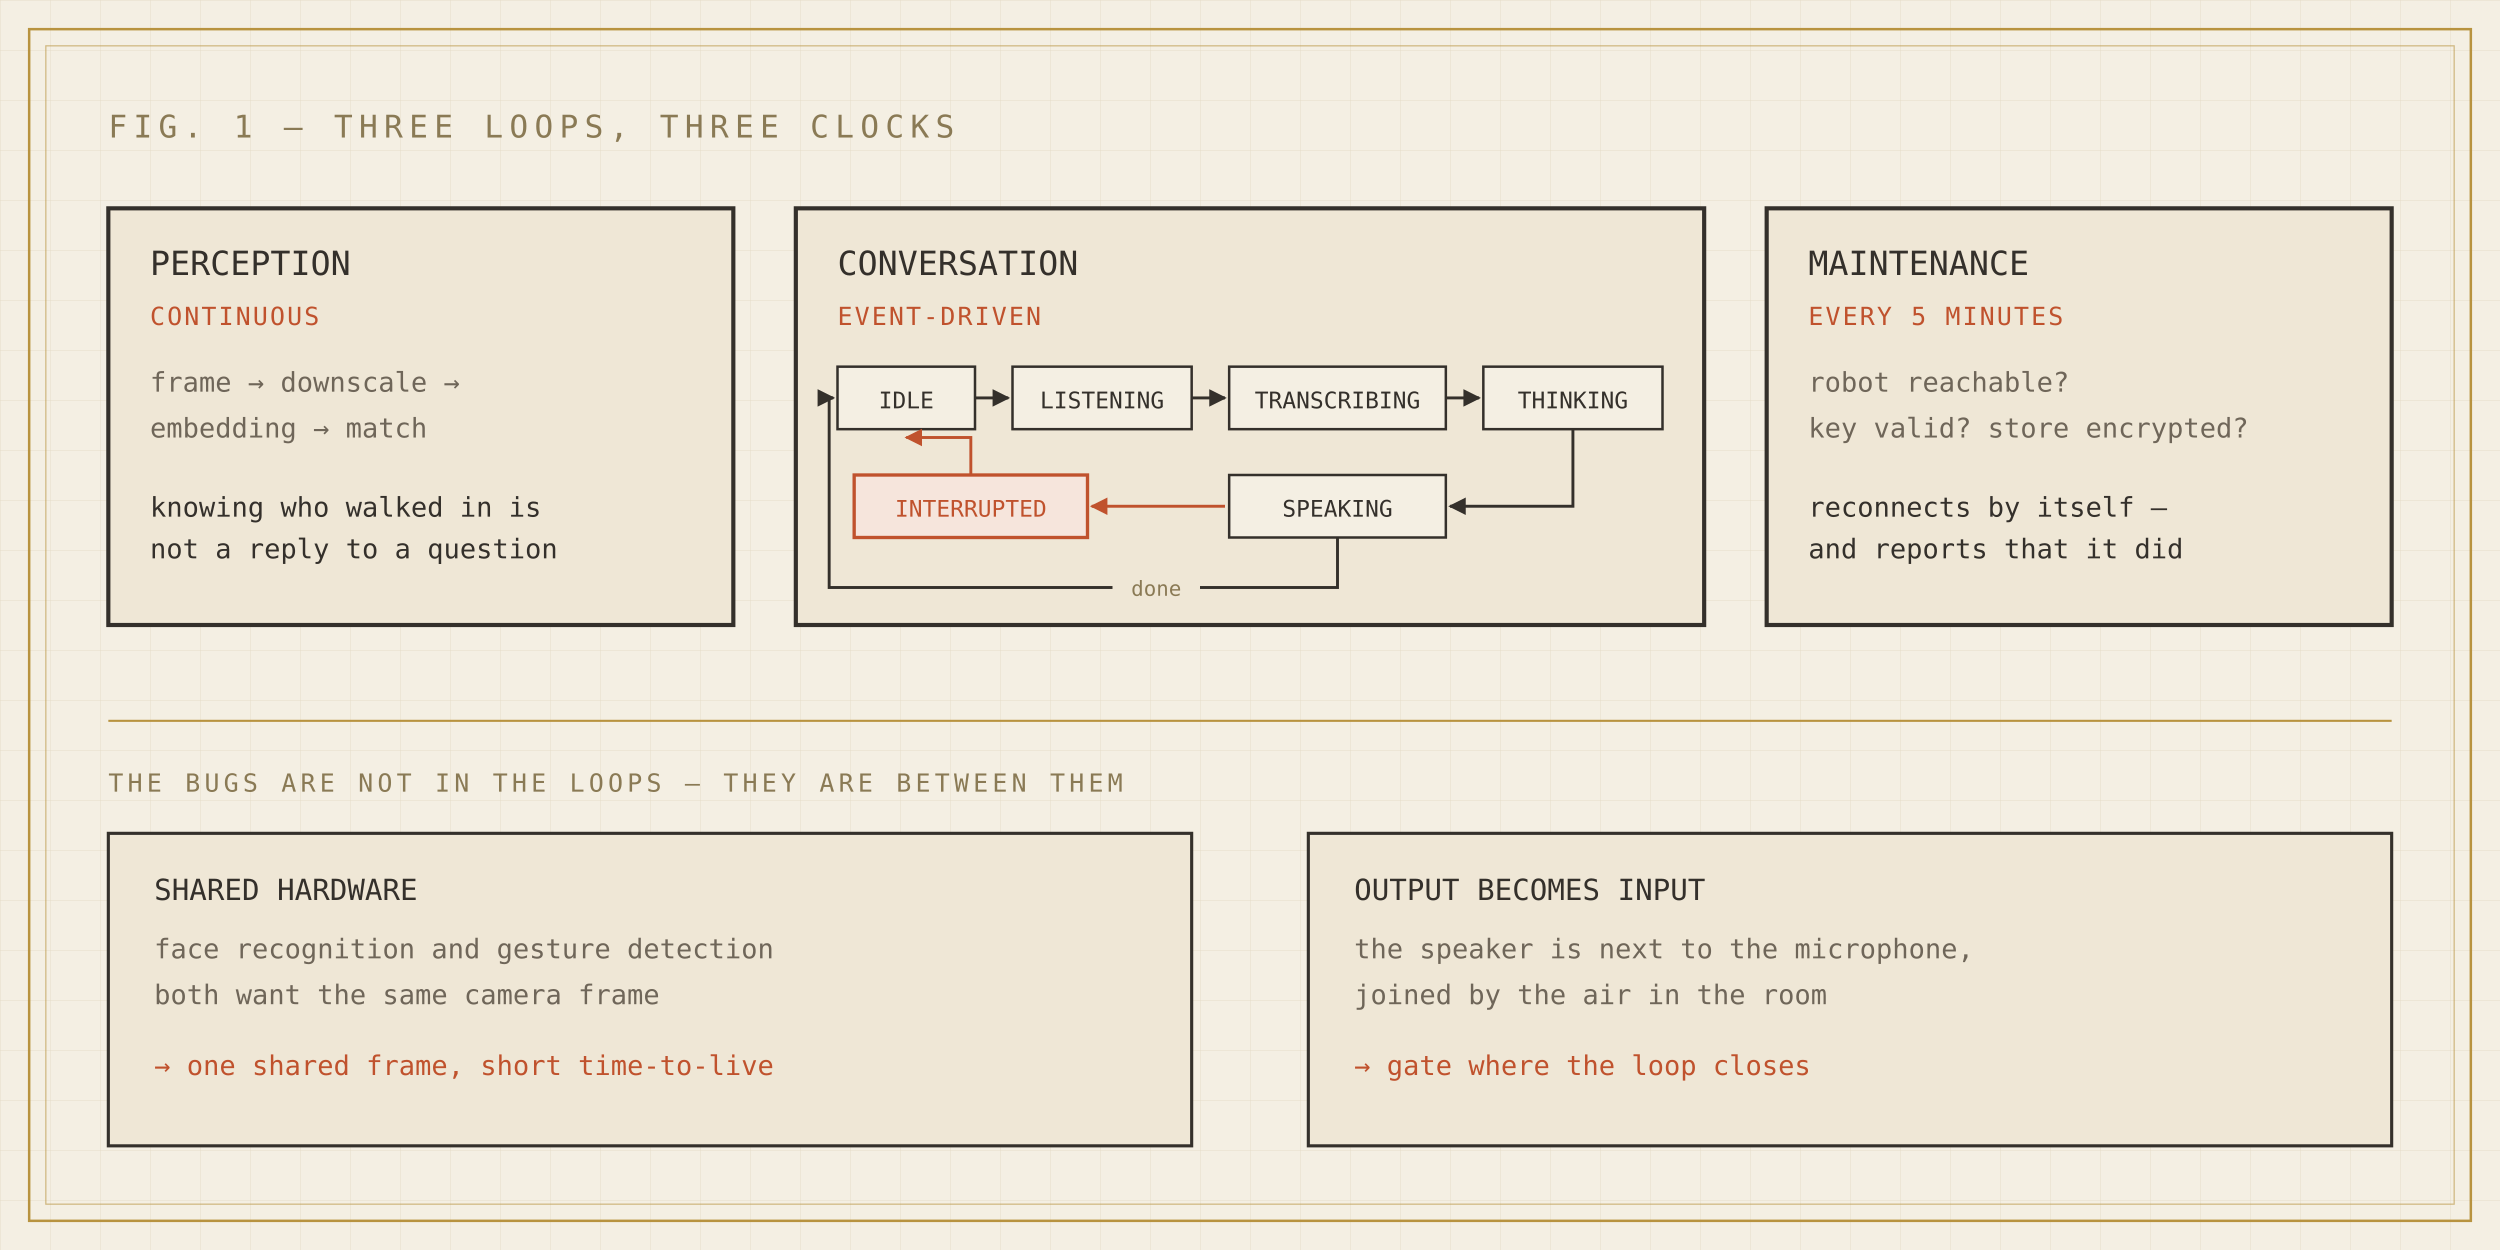
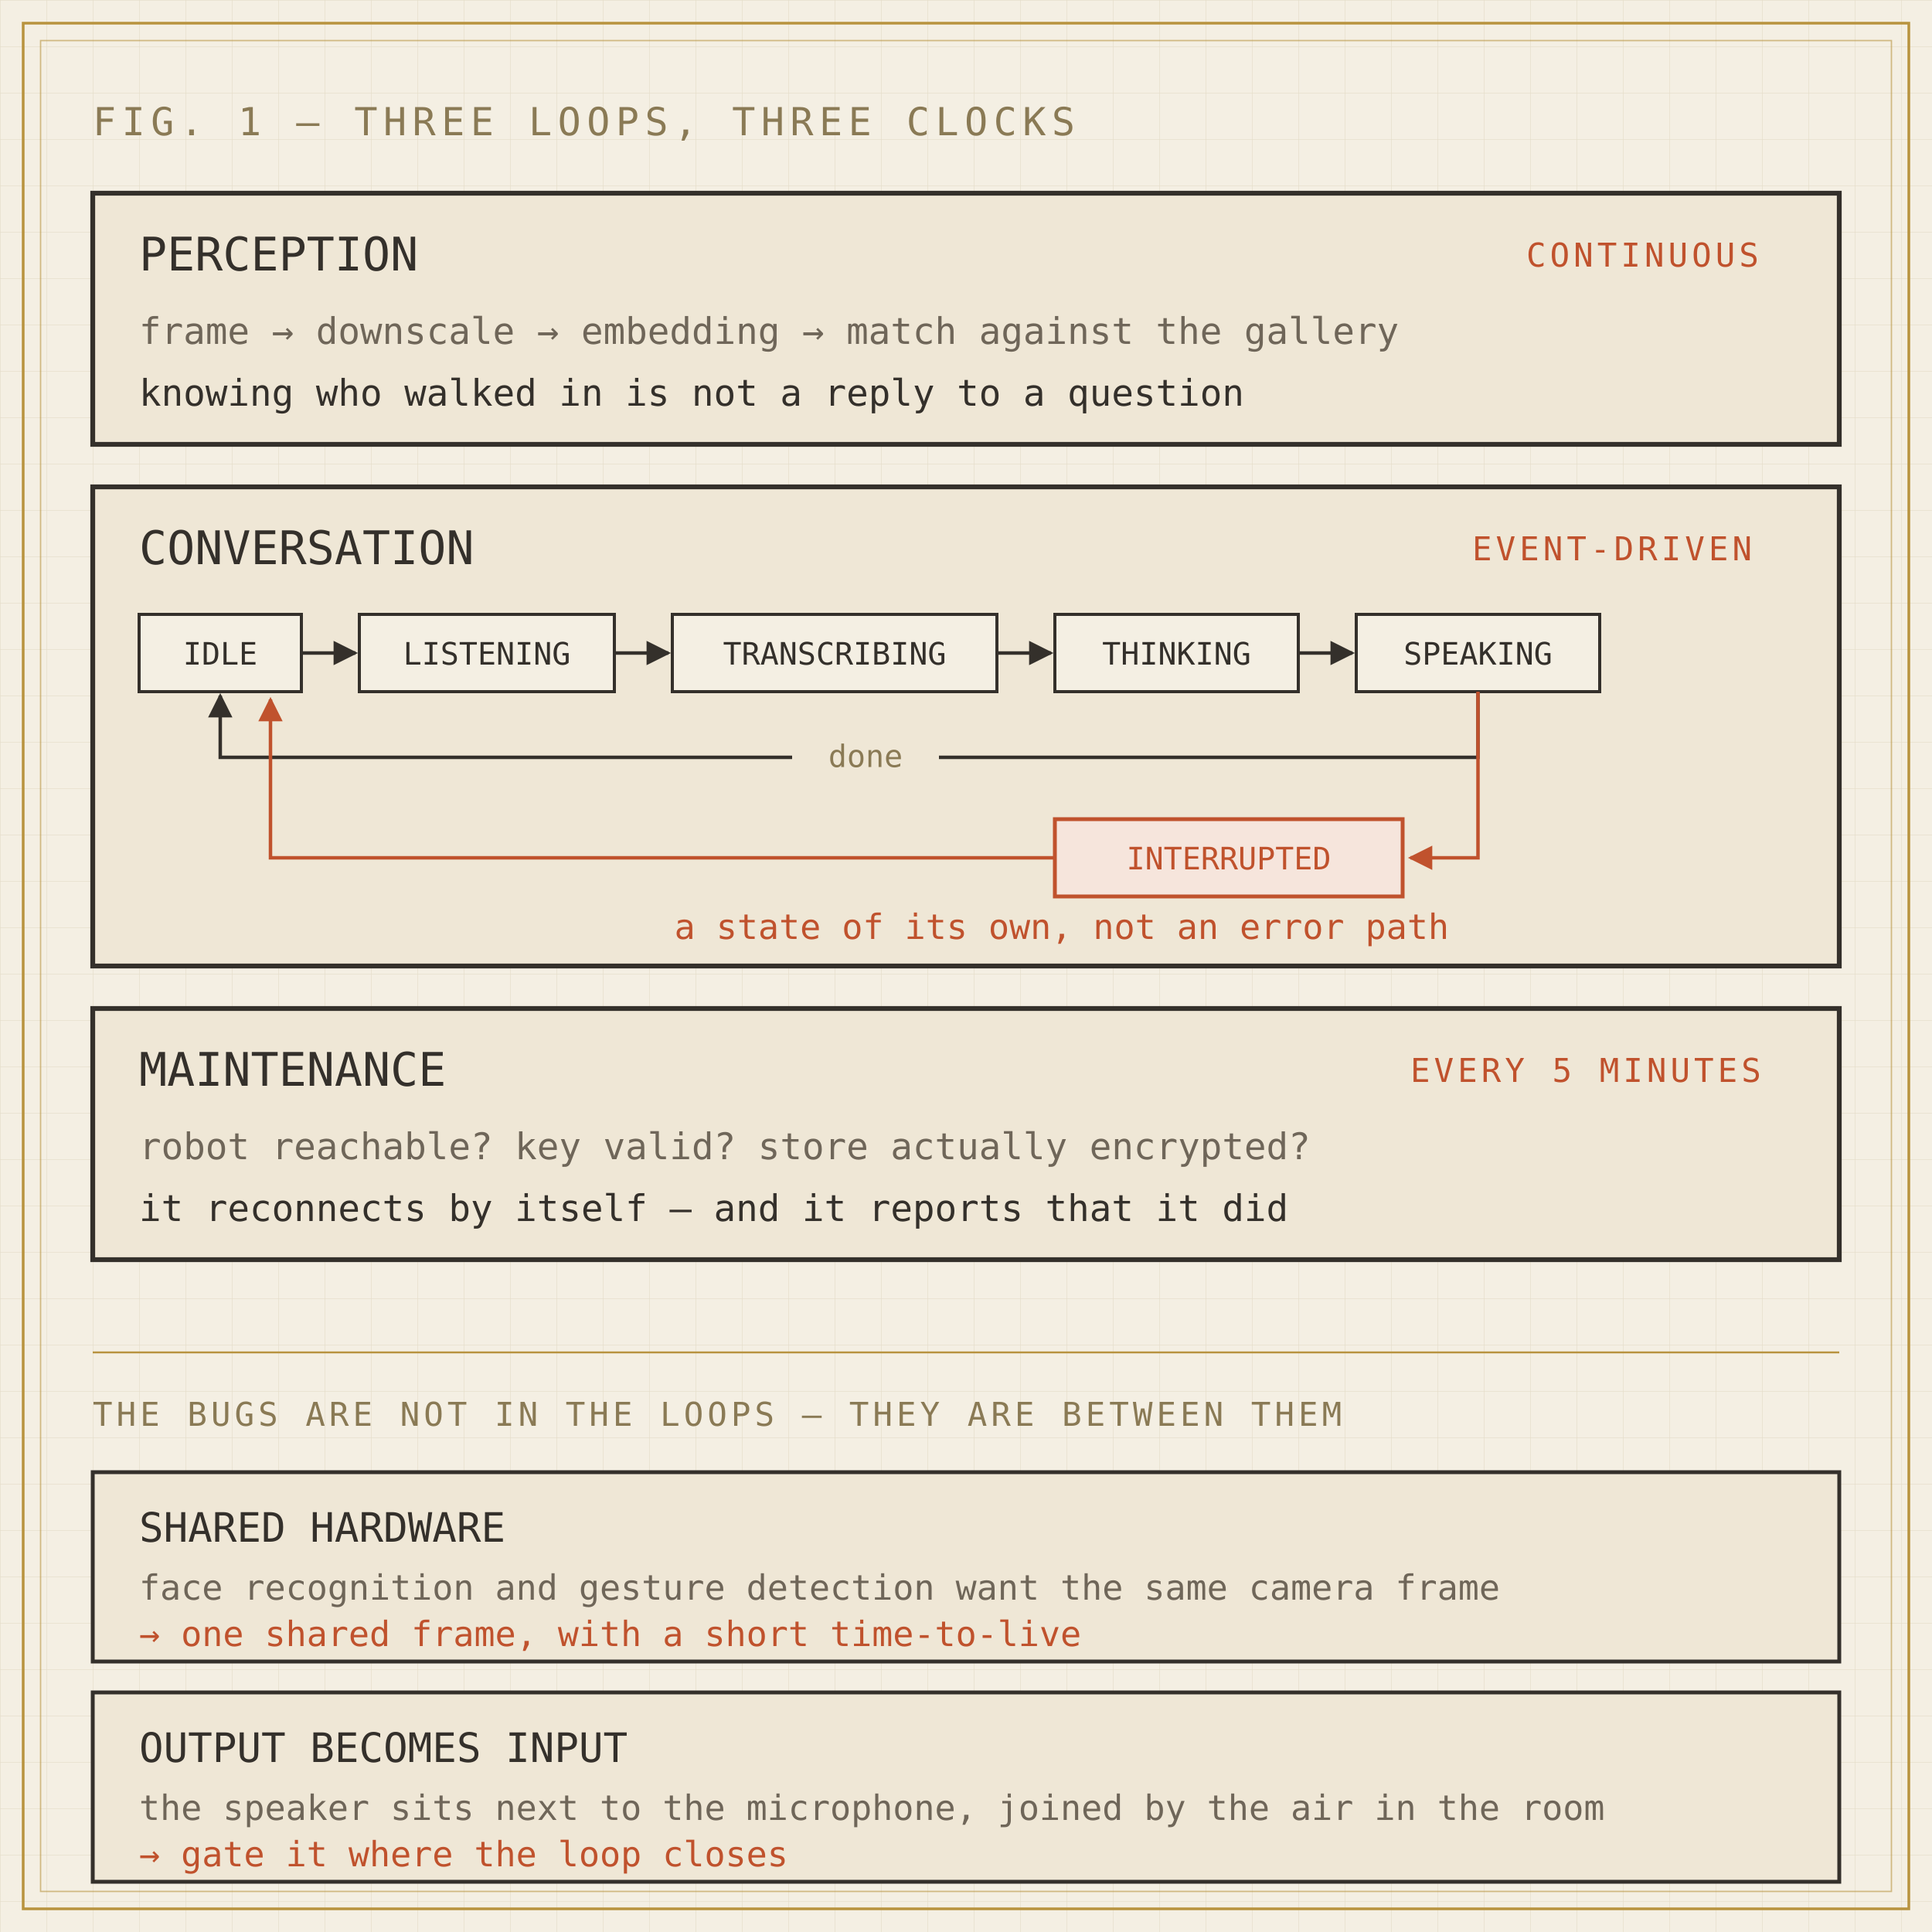
- <svg xmlns="http://www.w3.org/2000/svg" viewBox="0 0 1200 600" role="img" aria-label="Three loops on three clocks. Perception runs continuously against the camera. Conversation is event-driven and passes through idle, listening, transcribing, thinking and speaking, with interrupted as a state of its own. Maintenance runs every five minutes. The camera is shared between perception and gesture detection, and the speaker feeds back into the microphone, which is where the composition bugs live.">
+ <svg xmlns="http://www.w3.org/2000/svg" viewBox="0 0 1000 1000" role="img" aria-label="Three loops on three clocks. Perception runs continuously against the camera: frame, downscale, embedding, match. Conversation is event-driven and passes through idle, listening, transcribing, thinking and speaking, returning to idle when it is done, with interrupted drawn as a state of its own rather than an error path. Maintenance runs every five minutes, checking whether the robot is reachable, the key is valid and the store is encrypted. Below, two panels show where the bugs actually live: shared hardware, where face recognition and gesture detection both want the same camera frame, and output becoming input, where the speaker sits next to the microphone.">
  <defs>
    <pattern id="g4" width="24" height="24" patternUnits="userSpaceOnUse">
      <path d="M24 0H0V24" fill="none" stroke="#c9b998" stroke-width="0.5" opacity="0.35" />
    </pattern>
-     <marker id="a4" viewBox="0 0 10 10" refX="9" refY="5" markerWidth="6" markerHeight="6" orient="auto">
+     <marker id="a4" viewBox="0 0 10 10" refX="9" refY="5" markerWidth="7" markerHeight="7" orient="auto">
      <path d="M0 0 L10 5 L0 10 z" fill="#34302b" />
    </marker>
-     <marker id="a4r" viewBox="0 0 10 10" refX="9" refY="5" markerWidth="6" markerHeight="6" orient="auto">
+     <marker id="a4r" viewBox="0 0 10 10" refX="9" refY="5" markerWidth="7" markerHeight="7" orient="auto">
      <path d="M0 0 L10 5 L0 10 z" fill="#c0522d" />
    </marker>
  </defs>
-   <rect width="1200" height="600" fill="#f4efe3" />
-   <rect width="1200" height="600" fill="url(#g4)" />
-   <rect x="14" y="14" width="1172" height="572" fill="none" stroke="#b8933f" stroke-width="1.2" />
-   <rect x="22" y="22" width="1156" height="556" fill="none" stroke="#b8933f" stroke-width="0.6" opacity="0.6" />
-   <text x="52" y="66" font-family="Consolas, ui-monospace, monospace" font-size="15" letter-spacing="3" fill="#8a7a55">FIG. 1 — THREE LOOPS, THREE CLOCKS</text>
-   <rect x="52" y="100" width="300" height="200" fill="#efe7d6" stroke="#34302b" stroke-width="2" />
-   <text x="72" y="132" font-family="Consolas, ui-monospace, monospace" font-size="16" fill="#34302b">PERCEPTION</text>
-   <text x="72" y="156" font-family="Consolas, ui-monospace, monospace" font-size="12" letter-spacing="1" fill="#c0522d">CONTINUOUS</text>
-   <text x="72" y="188" font-family="Consolas, ui-monospace, monospace" font-size="13" fill="#6f6659">frame → downscale →</text>
-   <text x="72" y="210" font-family="Consolas, ui-monospace, monospace" font-size="13" fill="#6f6659">embedding → match</text>
-   <text x="72" y="248" font-family="Consolas, ui-monospace, monospace" font-size="13" fill="#34302b">knowing who walked in is</text>
-   <text x="72" y="268" font-family="Consolas, ui-monospace, monospace" font-size="13" fill="#34302b">not a reply to a question</text>
-   <rect x="382" y="100" width="436" height="200" fill="#efe7d6" stroke="#34302b" stroke-width="2" />
-   <text x="402" y="132" font-family="Consolas, ui-monospace, monospace" font-size="16" fill="#34302b">CONVERSATION</text>
-   <text x="402" y="156" font-family="Consolas, ui-monospace, monospace" font-size="12" letter-spacing="1" fill="#c0522d">EVENT-DRIVEN</text>
-   <g font-family="Consolas, ui-monospace, monospace" font-size="11" fill="#34302b">
-     <rect x="402" y="176" width="66" height="30" fill="#f4efe3" stroke="#34302b" stroke-width="1.2" />
-     <text x="435" y="196" text-anchor="middle">IDLE</text>
-     <rect x="486" y="176" width="86" height="30" fill="#f4efe3" stroke="#34302b" stroke-width="1.2" />
-     <text x="529" y="196" text-anchor="middle">LISTENING</text>
-     <rect x="590" y="176" width="104" height="30" fill="#f4efe3" stroke="#34302b" stroke-width="1.2" />
-     <text x="642" y="196" text-anchor="middle">TRANSCRIBING</text>
-     <rect x="712" y="176" width="86" height="30" fill="#f4efe3" stroke="#34302b" stroke-width="1.2" />
-     <text x="755" y="196" text-anchor="middle">THINKING</text>
+   <rect width="1000" height="1000" fill="#f4efe3" />
+   <rect width="1000" height="1000" fill="url(#g4)" />
+   <rect x="12" y="12" width="976" height="976" fill="none" stroke="#b8933f" stroke-width="1.4" />
+   <rect x="21" y="21" width="958" height="958" fill="none" stroke="#b8933f" stroke-width="0.7" opacity="0.6" />
+   <text x="48" y="70" font-family="Consolas, ui-monospace, monospace" font-size="20" letter-spacing="3" fill="#8a7a55">FIG. 1 — THREE LOOPS, THREE CLOCKS</text>
+   <rect x="48" y="100" width="904" height="130" fill="#efe7d6" stroke="#34302b" stroke-width="2.5" />
+   <text x="72" y="140" font-family="Consolas, ui-monospace, monospace" font-size="24" fill="#34302b">PERCEPTION</text>
+   <text x="790" y="138" font-family="Consolas, ui-monospace, monospace" font-size="17" letter-spacing="2" fill="#c0522d">CONTINUOUS</text>
+   <text x="72" y="178" font-family="Consolas, ui-monospace, monospace" font-size="19" fill="#6f6659">frame → downscale → embedding → match against the gallery</text>
+   <text x="72" y="210" font-family="Consolas, ui-monospace, monospace" font-size="19" fill="#34302b">knowing who walked in is not a reply to a question</text>
+   <rect x="48" y="252" width="904" height="248" fill="#efe7d6" stroke="#34302b" stroke-width="2.5" />
+   <text x="72" y="292" font-family="Consolas, ui-monospace, monospace" font-size="24" fill="#34302b">CONVERSATION</text>
+   <text x="762" y="290" font-family="Consolas, ui-monospace, monospace" font-size="17" letter-spacing="2" fill="#c0522d">EVENT-DRIVEN</text>
+   <g font-family="Consolas, ui-monospace, monospace" font-size="16" fill="#34302b">
+     <rect x="72" y="318" width="84" height="40" fill="#f4efe3" stroke="#34302b" stroke-width="1.6" />
+     <text x="114" y="344" text-anchor="middle">IDLE</text>
+     <rect x="186" y="318" width="132" height="40" fill="#f4efe3" stroke="#34302b" stroke-width="1.6" />
+     <text x="252" y="344" text-anchor="middle">LISTENING</text>
+     <rect x="348" y="318" width="168" height="40" fill="#f4efe3" stroke="#34302b" stroke-width="1.6" />
+     <text x="432" y="344" text-anchor="middle">TRANSCRIBING</text>
+     <rect x="546" y="318" width="126" height="40" fill="#f4efe3" stroke="#34302b" stroke-width="1.6" />
+     <text x="609" y="344" text-anchor="middle">THINKING</text>
+     <rect x="702" y="318" width="126" height="40" fill="#f4efe3" stroke="#34302b" stroke-width="1.6" />
+     <text x="765" y="344" text-anchor="middle">SPEAKING</text>
  </g>
-   <line x1="468" y1="191" x2="484" y2="191" stroke="#34302b" stroke-width="1.4" marker-end="url(#a4)" />
-   <line x1="572" y1="191" x2="588" y2="191" stroke="#34302b" stroke-width="1.4" marker-end="url(#a4)" />
-   <line x1="694" y1="191" x2="710" y2="191" stroke="#34302b" stroke-width="1.4" marker-end="url(#a4)" />
-   <rect x="590" y="228" width="104" height="30" fill="#f4efe3" stroke="#34302b" stroke-width="1.2" />
-   <text x="642" y="248" text-anchor="middle" font-family="Consolas, ui-monospace, monospace" font-size="11" fill="#34302b">SPEAKING</text>
-   <path d="M755 206 L755 243 L696 243" fill="none" stroke="#34302b" stroke-width="1.4" marker-end="url(#a4)" />
-   <path d="M642 258 L642 282 L398 282 L398 191 L400 191" fill="none" stroke="#34302b" stroke-width="1.4" marker-end="url(#a4)" />
-   <rect x="534" y="272" width="42" height="18" fill="#efe7d6" />
-   <text x="555" y="286" text-anchor="middle" font-family="Consolas, ui-monospace, monospace" font-size="10" fill="#8a7a55">done</text>
-   <rect x="410" y="228" width="112" height="30" fill="#f6e5dc" stroke="#c0522d" stroke-width="1.6" />
-   <text x="466" y="248" text-anchor="middle" font-family="Consolas, ui-monospace, monospace" font-size="11" fill="#c0522d">INTERRUPTED</text>
-   <line x1="588" y1="243" x2="524" y2="243" stroke="#c0522d" stroke-width="1.4" marker-end="url(#a4r)" />
-   <path d="M466 228 L466 210 L435 210" fill="none" stroke="#c0522d" stroke-width="1.4" marker-end="url(#a4r)" />
-   <rect x="848" y="100" width="300" height="200" fill="#efe7d6" stroke="#34302b" stroke-width="2" />
-   <text x="868" y="132" font-family="Consolas, ui-monospace, monospace" font-size="16" fill="#34302b">MAINTENANCE</text>
-   <text x="868" y="156" font-family="Consolas, ui-monospace, monospace" font-size="12" letter-spacing="1" fill="#c0522d">EVERY 5 MINUTES</text>
-   <text x="868" y="188" font-family="Consolas, ui-monospace, monospace" font-size="13" fill="#6f6659">robot reachable?</text>
-   <text x="868" y="210" font-family="Consolas, ui-monospace, monospace" font-size="13" fill="#6f6659">key valid? store encrypted?</text>
-   <text x="868" y="248" font-family="Consolas, ui-monospace, monospace" font-size="13" fill="#34302b">reconnects by itself —</text>
-   <text x="868" y="268" font-family="Consolas, ui-monospace, monospace" font-size="13" fill="#34302b">and reports that it did</text>
-   <line x1="52" y1="346" x2="1148" y2="346" stroke="#b8933f" stroke-width="1" />
-   <text x="52" y="380" font-family="Consolas, ui-monospace, monospace" font-size="12" letter-spacing="2" fill="#8a7a55">THE BUGS ARE NOT IN THE LOOPS — THEY ARE BETWEEN THEM</text>
-   <rect x="52" y="400" width="520" height="150" fill="#efe7d6" stroke="#34302b" stroke-width="1.5" />
-   <text x="74" y="432" font-family="Consolas, ui-monospace, monospace" font-size="14" fill="#34302b">SHARED HARDWARE</text>
-   <text x="74" y="460" font-family="Consolas, ui-monospace, monospace" font-size="13" fill="#6f6659">face recognition and gesture detection</text>
-   <text x="74" y="482" font-family="Consolas, ui-monospace, monospace" font-size="13" fill="#6f6659">both want the same camera frame</text>
-   <text x="74" y="516" font-family="Consolas, ui-monospace, monospace" font-size="13" fill="#c0522d">→ one shared frame, short time-to-live</text>
-   <rect x="628" y="400" width="520" height="150" fill="#efe7d6" stroke="#34302b" stroke-width="1.5" />
-   <text x="650" y="432" font-family="Consolas, ui-monospace, monospace" font-size="14" fill="#34302b">OUTPUT BECOMES INPUT</text>
-   <text x="650" y="460" font-family="Consolas, ui-monospace, monospace" font-size="13" fill="#6f6659">the speaker is next to the microphone,</text>
-   <text x="650" y="482" font-family="Consolas, ui-monospace, monospace" font-size="13" fill="#6f6659">joined by the air in the room</text>
-   <text x="650" y="516" font-family="Consolas, ui-monospace, monospace" font-size="13" fill="#c0522d">→ gate where the loop closes</text>
+   <line x1="156" y1="338" x2="184" y2="338" stroke="#34302b" stroke-width="1.8" marker-end="url(#a4)" />
+   <line x1="318" y1="338" x2="346" y2="338" stroke="#34302b" stroke-width="1.8" marker-end="url(#a4)" />
+   <line x1="516" y1="338" x2="544" y2="338" stroke="#34302b" stroke-width="1.8" marker-end="url(#a4)" />
+   <line x1="672" y1="338" x2="700" y2="338" stroke="#34302b" stroke-width="1.8" marker-end="url(#a4)" />
+   <path d="M765 358 L765 392 L114 392 L114 360" fill="none" stroke="#34302b" stroke-width="1.8" marker-end="url(#a4)" />
+   <rect x="410" y="378" width="76" height="24" fill="#efe7d6" />
+   <text x="448" y="397" text-anchor="middle" font-family="Consolas, ui-monospace, monospace" font-size="16" fill="#8a7a55">done</text>
+   <rect x="546" y="424" width="180" height="40" fill="#f6e5dc" stroke="#c0522d" stroke-width="2" />
+   <text x="636" y="450" text-anchor="middle" font-family="Consolas, ui-monospace, monospace" font-size="16" fill="#c0522d">INTERRUPTED</text>
+   <path d="M765 358 L765 444 L730 444" fill="none" stroke="#c0522d" stroke-width="1.8" marker-end="url(#a4r)" />
+   <path d="M546 444 L140 444 L140 362" fill="none" stroke="#c0522d" stroke-width="1.8" marker-end="url(#a4r)" />
+   <text x="750" y="486" text-anchor="end" font-family="Consolas, ui-monospace, monospace" font-size="18" fill="#c0522d">a state of its own, not an error path</text>
+   <rect x="48" y="522" width="904" height="130" fill="#efe7d6" stroke="#34302b" stroke-width="2.5" />
+   <text x="72" y="562" font-family="Consolas, ui-monospace, monospace" font-size="24" fill="#34302b">MAINTENANCE</text>
+   <text x="730" y="560" font-family="Consolas, ui-monospace, monospace" font-size="17" letter-spacing="2" fill="#c0522d">EVERY 5 MINUTES</text>
+   <text x="72" y="600" font-family="Consolas, ui-monospace, monospace" font-size="19" fill="#6f6659">robot reachable? key valid? store actually encrypted?</text>
+   <text x="72" y="632" font-family="Consolas, ui-monospace, monospace" font-size="19" fill="#34302b">it reconnects by itself — and it reports that it did</text>
+   <line x1="48" y1="700" x2="952" y2="700" stroke="#b8933f" stroke-width="1" />
+   <text x="48" y="738" font-family="Consolas, ui-monospace, monospace" font-size="17" letter-spacing="2" fill="#8a7a55">THE BUGS ARE NOT IN THE LOOPS — THEY ARE BETWEEN THEM</text>
+   <rect x="48" y="762" width="904" height="98" fill="#efe7d6" stroke="#34302b" stroke-width="2" />
+   <text x="72" y="798" font-family="Consolas, ui-monospace, monospace" font-size="21" fill="#34302b">SHARED HARDWARE</text>
+   <text x="72" y="828" font-family="Consolas, ui-monospace, monospace" font-size="18" fill="#6f6659">face recognition and gesture detection want the same camera frame</text>
+   <text x="72" y="852" font-family="Consolas, ui-monospace, monospace" font-size="18" fill="#c0522d">→ one shared frame, with a short time-to-live</text>
+   <rect x="48" y="876" width="904" height="98" fill="#efe7d6" stroke="#34302b" stroke-width="2" />
+   <text x="72" y="912" font-family="Consolas, ui-monospace, monospace" font-size="21" fill="#34302b">OUTPUT BECOMES INPUT</text>
+   <text x="72" y="942" font-family="Consolas, ui-monospace, monospace" font-size="18" fill="#6f6659">the speaker sits next to the microphone, joined by the air in the room</text>
+   <text x="72" y="966" font-family="Consolas, ui-monospace, monospace" font-size="18" fill="#c0522d">→ gate it where the loop closes</text>
</svg>
